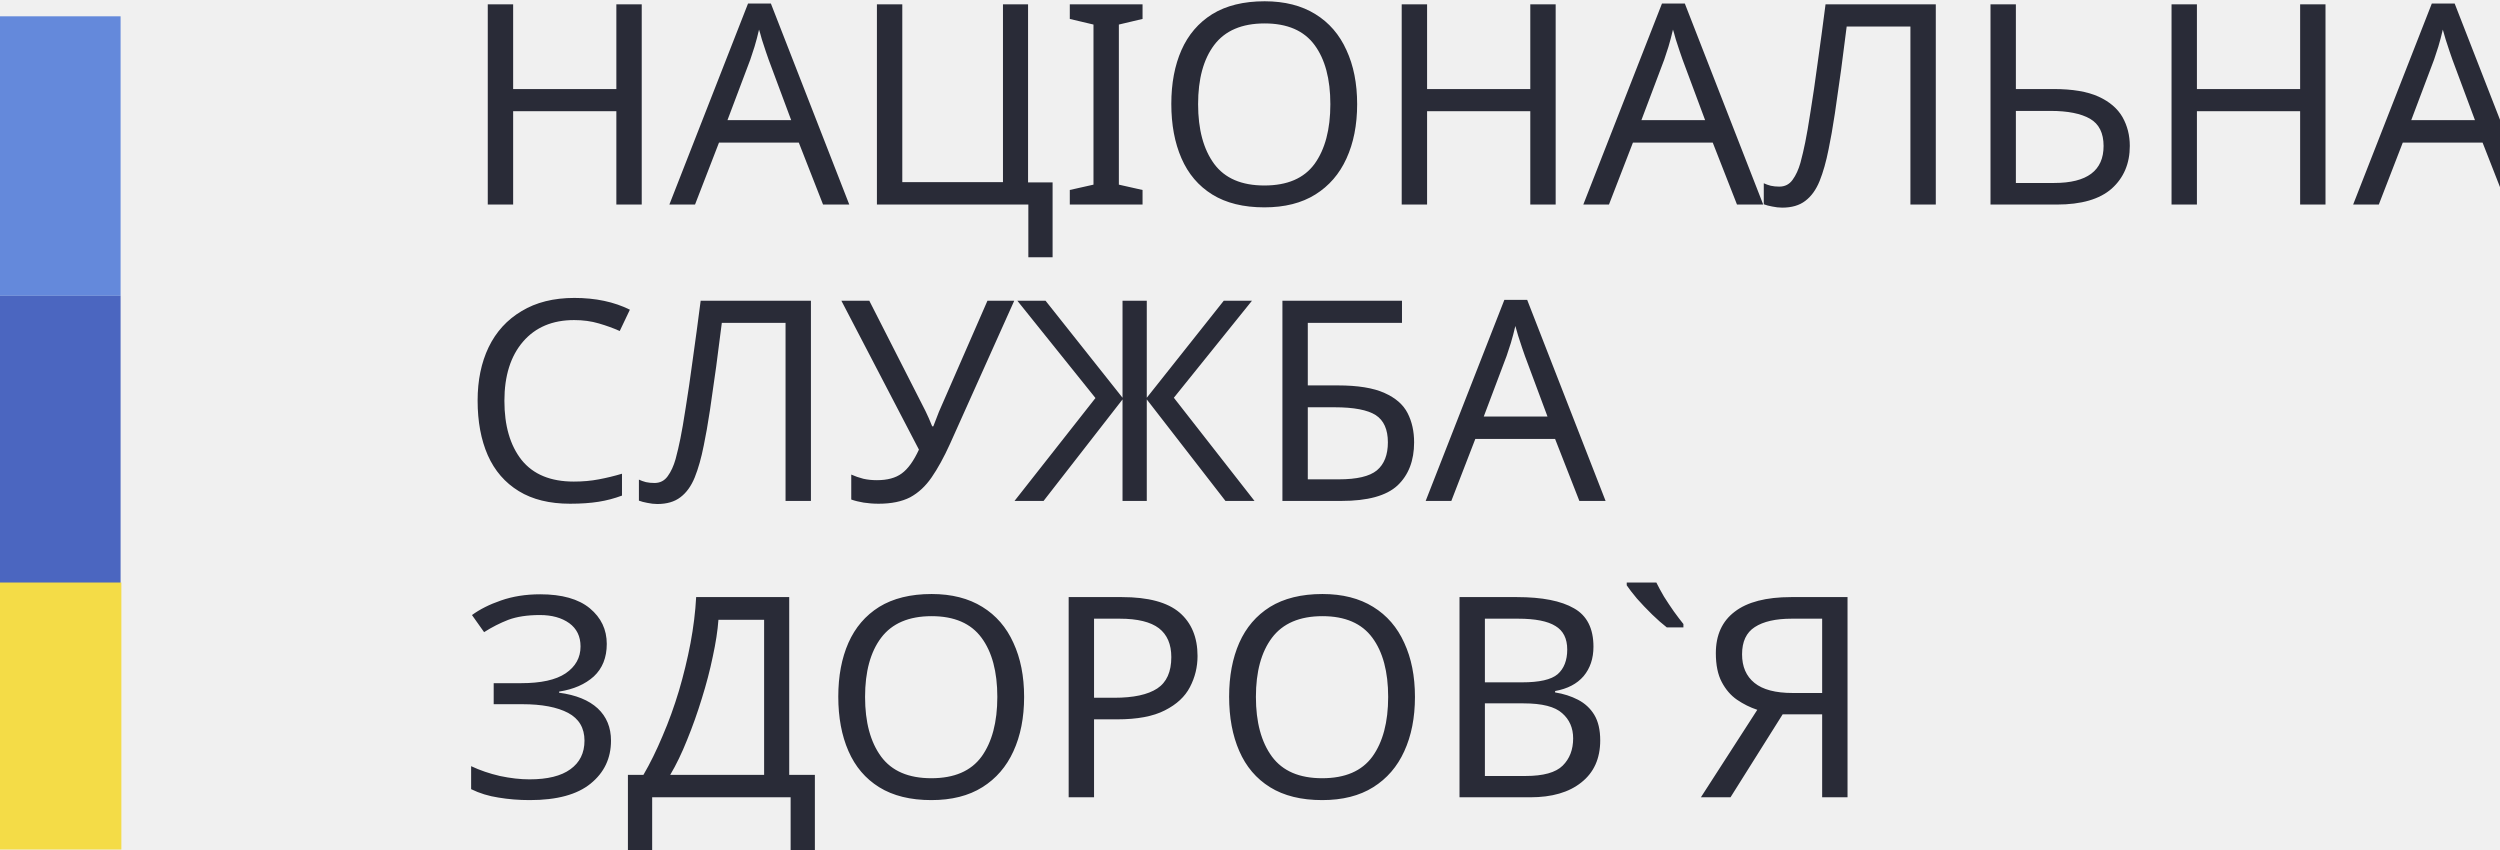
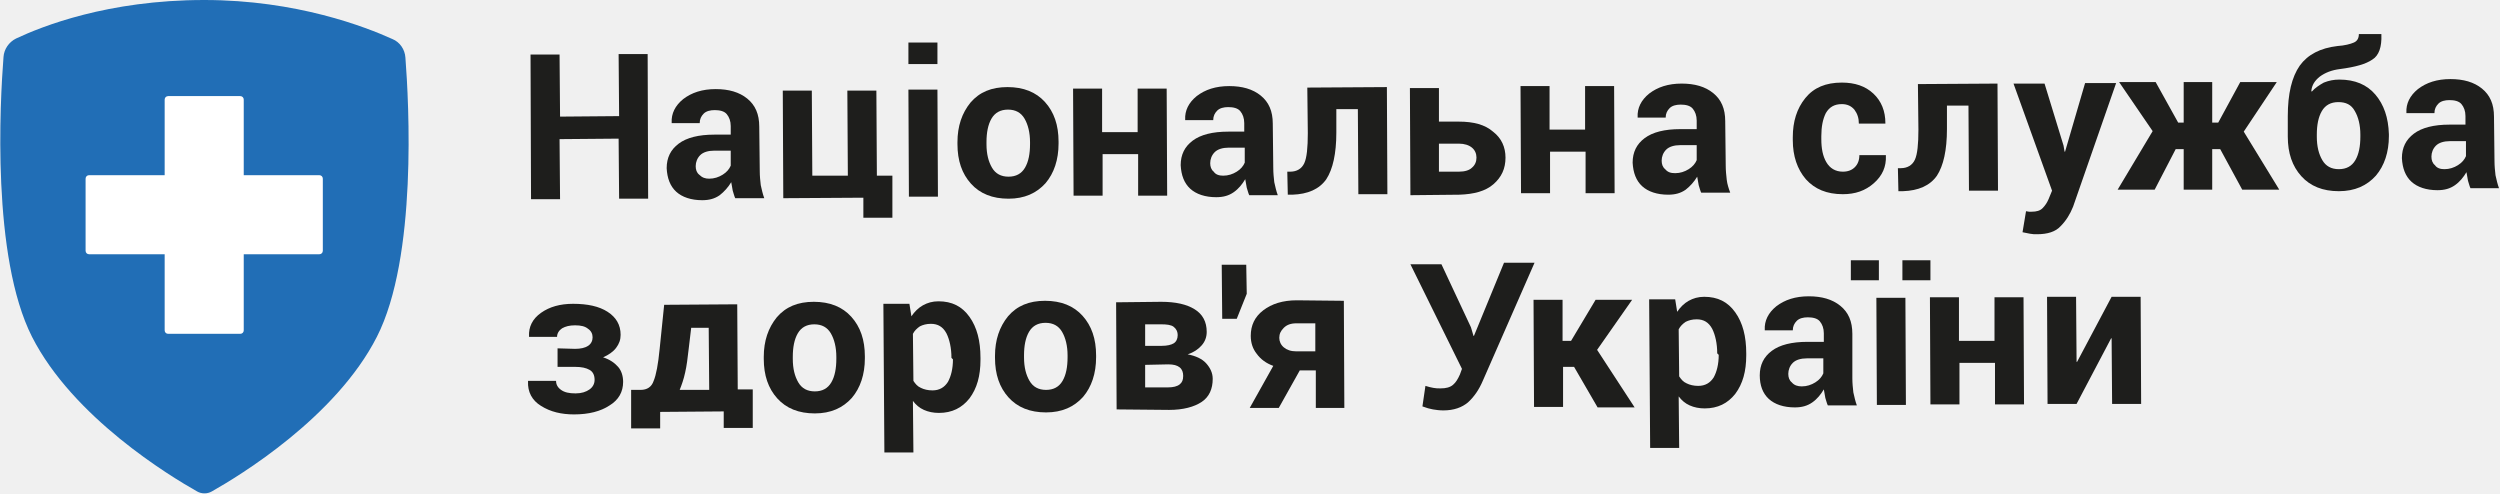
- <svg xmlns="http://www.w3.org/2000/svg" width="206px" height="70px">
-   <text font-family="GothamPro" fill="rgb(41, 43, 55)" transform="matrix( 1.487115, 0, 0, 1.478646,37.93785, 16.85553)" font-size="15.625px">
-     <tspan>НАЦІОНАЛЬНА </tspan>
-     <tspan x="0" dy="1.057em">СЛУЖБА</tspan>
-     <tspan x="0" dy="1.057em">ЗДОРОВ`Я</tspan>
-   </text>
-   <path fill-rule="evenodd" fill="rgb(100, 137, 219)" d="M0.000,1.344 L9.937,1.344 L9.937,24.375 L0.000,24.375 L0.000,1.344 Z" />
-   <path fill-rule="evenodd" fill="rgb(75, 102, 192)" d="M0.000,24.375 L9.937,24.375 L9.937,48.844 L0.000,48.844 L0.000,24.375 Z" />
-   <path fill-rule="evenodd" fill="rgb(244, 220, 71)" d="M0.000,48.000 L10.000,48.000 L10.000,70.000 L0.000,70.000 L0.000,48.000 Z" />
+ <svg xmlns="http://www.w3.org/2000/svg" version="1.1" id="Layer_1" x="0px" y="0px" viewBox="0 0 499.5 98.7" enable-background="new 0 0 499.5 98.7" xml:space="preserve">
+   <rect x="-74.1" y="-56.6" fill="none" width="641.8" height="213.1" />
+   <g>
+     <path fill="#1E1E1C" d="M129.5,39.7l-5.8,0l-0.1-12l-11.8,0.1l0.1,12l-5.8,0L106,10.9l5.8,0l0.1,12.4l11.8-0.1l-0.1-12.4l5.8,0   L129.5,39.7z" />
+     <path fill="#1E1E1C" d="M146.9,39.6c-0.2-0.4-0.3-0.9-0.5-1.5c-0.1-0.5-0.2-1.1-0.3-1.7c-0.6,1-1.4,1.9-2.3,2.6c-1,0.7-2.1,1-3.5,1   c-2.2,0-4-0.6-5.2-1.7s-1.8-2.7-1.9-4.7c0-2.1,0.8-3.7,2.4-4.9c1.6-1.2,4-1.8,7.1-1.8l3.3,0l0-1.7c0-1-0.3-1.8-0.8-2.4   s-1.4-0.8-2.4-0.8c-0.9,0-1.7,0.2-2.2,0.7c-0.5,0.5-0.8,1.1-0.8,1.9l-5.6,0l0-0.1c-0.1-1.8,0.7-3.4,2.3-4.7c1.7-1.3,3.8-2,6.5-2   c2.6,0,4.7,0.6,6.3,1.9c1.6,1.3,2.4,3.1,2.4,5.6l0.1,8.9c0,1,0.1,1.9,0.2,2.8c0.2,0.9,0.4,1.8,0.7,2.6L146.9,39.6z M141.7,35.7   c1,0,1.9-0.3,2.7-0.8c0.8-0.5,1.3-1.1,1.6-1.8l0-3l-3.3,0c-1.2,0-2.2,0.3-2.8,0.9c-0.6,0.6-0.9,1.4-0.9,2.2c0,0.7,0.2,1.3,0.7,1.7   C140.3,35.5,140.9,35.7,141.7,35.7z" />
+     <path fill="#1E1E1C" d="M156.4,18.1l5.8,0l0.1,17l7.1,0l-0.1-17l5.8,0l0.1,17l3.1,0l0,8.4l-5.8,0l0-4l-16,0.1L156.4,18.1z" />
+     <path fill="#1E1E1C" d="M187.3,12.8l-5.8,0l0-4.3l5.8,0L187.3,12.8z M187.4,39.3l-5.8,0l-0.1-21.4l5.8,0L187.4,39.3z" />
+     <path fill="#1E1E1C" d="M191.3,28.4c0-3.2,0.9-5.8,2.6-7.9c1.8-2.1,4.2-3.1,7.4-3.1c3.2,0,5.7,1,7.5,3c1.8,2,2.7,4.6,2.7,7.9l0,0.4   c0,3.2-0.9,5.9-2.6,7.9c-1.8,2-4.2,3.1-7.4,3.1c-3.2,0-5.7-1-7.5-3c-1.8-2-2.7-4.6-2.7-7.9L191.3,28.4z M197.1,28.8   c0,2,0.4,3.5,1.1,4.7c0.7,1.2,1.8,1.8,3.3,1.8c1.5,0,2.6-0.6,3.3-1.8c0.7-1.2,1-2.8,1-4.7l0-0.4c0-1.9-0.4-3.5-1.1-4.7   c-0.7-1.2-1.8-1.8-3.3-1.8c-1.5,0-2.6,0.6-3.3,1.8c-0.7,1.2-1,2.8-1,4.7L197.1,28.8z" />
+     <path fill="#1E1E1C" d="M233.2,39.1l-5.8,0l0-8.3l-7.1,0l0,8.3l-5.8,0l-0.1-21.4l5.8,0l0,8.7l7.1,0l0-8.7l5.8,0L233.2,39.1z" />
+     <path fill="#1E1E1C" d="M249.6,39c-0.2-0.4-0.3-0.9-0.5-1.5c-0.1-0.5-0.2-1.1-0.3-1.7c-0.6,1-1.3,1.9-2.3,2.6c-1,0.7-2.1,1-3.5,1   c-2.2,0-4-0.6-5.2-1.7s-1.8-2.7-1.9-4.7c0-2.1,0.8-3.7,2.4-4.9c1.6-1.2,4-1.8,7.1-1.8l3.2,0l0-1.7c0-1-0.3-1.8-0.8-2.4   s-1.4-0.8-2.4-0.8c-0.9,0-1.7,0.2-2.2,0.7c-0.5,0.5-0.8,1.1-0.8,1.9l-5.6,0l0-0.1c-0.1-1.8,0.7-3.4,2.3-4.7c1.7-1.3,3.8-2,6.5-2   c2.6,0,4.7,0.6,6.3,1.9c1.6,1.3,2.4,3.1,2.4,5.6l0.1,8.9c0,1,0.1,1.9,0.2,2.8c0.2,0.9,0.4,1.8,0.7,2.6L249.6,39z M244.4,35.1   c1,0,1.9-0.3,2.7-0.8c0.8-0.5,1.3-1.1,1.6-1.8l0-3l-3.2,0c-1.2,0-2.2,0.3-2.8,0.9c-0.6,0.6-0.9,1.4-0.9,2.2c0,0.7,0.2,1.3,0.7,1.7   C242.9,34.9,243.6,35.1,244.4,35.1z" />
+     <path fill="#1E1E1C" d="M277.1,17.4l0.1,21.4l-5.8,0l-0.1-17l-4.3,0l0,4.7c0,4.2-0.7,7.3-2,9.3c-1.4,2-3.7,3-6.8,3.1l-0.9,0   l-0.1-4.6l0.6,0c1.3,0,2.3-0.6,2.8-1.7c0.5-1.1,0.7-3.1,0.7-6l-0.1-9.1L277.1,17.4z" />
+     <path fill="#1E1E1C" d="M287.5,24.3l4,0c2.9,0,5.2,0.6,6.8,2c1.7,1.3,2.5,3.1,2.5,5.2c0,2.2-0.8,3.9-2.4,5.3   c-1.6,1.4-3.9,2-6.8,2.1l-9.8,0.1l-0.1-21.4l5.8,0L287.5,24.3z M287.5,28.7l0,5.6l4,0c1.2,0,2.1-0.3,2.6-0.8c0.6-0.5,0.9-1.2,0.9-2   c0-0.8-0.3-1.5-0.9-2c-0.6-0.5-1.5-0.8-2.6-0.8L287.5,28.7z" />
+     <path fill="#1E1E1C" d="M322.6,38.6l-5.8,0l0-8.3l-7.1,0l0,8.3l-5.8,0l-0.1-21.4l5.8,0l0,8.7l7.1,0l0-8.7l5.8,0L322.6,38.6z" />
+     <path fill="#1E1E1C" d="M339.9,38.5c-0.2-0.4-0.3-0.9-0.5-1.5c-0.1-0.5-0.2-1.1-0.3-1.7c-0.6,1-1.4,1.9-2.3,2.6c-1,0.7-2.1,1-3.5,1   c-2.2,0-4-0.6-5.2-1.7c-1.2-1.1-1.8-2.7-1.9-4.7c0-2.1,0.8-3.7,2.4-4.9c1.6-1.2,4-1.8,7.1-1.8l3.3,0l0-1.7c0-1-0.3-1.8-0.8-2.4   c-0.5-0.6-1.4-0.8-2.4-0.8c-0.9,0-1.7,0.2-2.2,0.7c-0.5,0.5-0.8,1.1-0.8,1.9l-5.6,0l0-0.1c-0.1-1.8,0.7-3.4,2.3-4.7   c1.7-1.3,3.8-2,6.5-2c2.6,0,4.7,0.6,6.3,1.9c1.6,1.3,2.4,3.1,2.4,5.6l0.1,8.9c0,1,0.1,1.9,0.2,2.8s0.4,1.8,0.7,2.6L339.9,38.5z    M334.7,34.6c1,0,1.9-0.3,2.7-0.8s1.3-1.1,1.6-1.8l0-3l-3.3,0c-1.2,0-2.2,0.3-2.8,0.9c-0.6,0.6-0.9,1.4-0.9,2.2   c0,0.7,0.2,1.3,0.7,1.7C333.2,34.4,333.8,34.6,334.7,34.6z" />
+     <path fill="#1E1E1C" d="M368.2,34.3c1,0,1.8-0.3,2.4-0.9c0.6-0.6,0.9-1.4,0.9-2.4l5.3,0l0,0.1c0.1,2.2-0.7,4-2.4,5.5   c-1.7,1.5-3.7,2.2-6.2,2.2c-3.2,0-5.6-1-7.4-3c-1.7-2-2.6-4.6-2.6-7.8l0-0.6c0-3.1,0.8-5.7,2.5-7.8c1.7-2.1,4.1-3.1,7.3-3.1   c2.6,0,4.7,0.7,6.3,2.2c1.6,1.5,2.4,3.5,2.4,5.9l0,0.1l-5.3,0c0-1.1-0.3-2-0.9-2.8c-0.6-0.7-1.4-1.1-2.5-1.1   c-1.5,0-2.5,0.6-3.2,1.8c-0.6,1.2-0.9,2.7-0.9,4.6l0,0.6c0,1.9,0.3,3.4,1,4.6S366.7,34.3,368.2,34.3z" />
+     <path fill="#1E1E1C" d="M399.1,16.7l0.1,21.4l-5.8,0l-0.1-17l-4.3,0l0,4.7c0,4.2-0.7,7.3-2,9.3c-1.4,2-3.7,3-6.8,3.1l-0.9,0   l-0.1-4.6l0.6,0c1.3,0,2.3-0.6,2.8-1.7c0.5-1.1,0.7-3.1,0.7-6l-0.1-9.1L399.1,16.7z" />
+     <path fill="#1E1E1C" d="M412.3,29.1l0.2,1.2l0.1,0l4-13.7l6.2,0l-8.6,24.7c-0.6,1.5-1.4,2.8-2.5,3.9c-1,1.1-2.6,1.6-4.7,1.6   c-0.5,0-0.9,0-1.4-0.1c-0.4-0.1-0.9-0.2-1.5-0.3l0.7-4.2c0.2,0,0.4,0.1,0.6,0.1c0.2,0,0.4,0,0.5,0c1,0,1.7-0.2,2.2-0.7   c0.5-0.5,0.9-1.1,1.2-1.8l0.7-1.7l-7.7-21.4l6.2,0L412.3,29.1z" />
+     <path fill="#1E1E1C" d="M443.6,29.8l-1.6,0l0,8.1l-5.7,0l0-8.1l-1.6,0l-4.2,8.1l-7.4,0l7-11.7l-6.7-9.8l7.3,0l4.5,8.1l1.1,0l0-8.1   l5.7,0l0,8.1l1.2,0l4.4-8.1l7.3,0l-6.6,9.9l7.1,11.6l-7.4,0L443.6,29.8z" />
+     <path fill="#1E1E1C" d="M467.4,15.9c3.1,0,5.5,1,7.2,3c1.7,2,2.6,4.6,2.7,7.9l0,0.4c0,3.2-0.9,5.9-2.6,7.9c-1.8,2-4.2,3.1-7.4,3.1   c-3.2,0-5.7-1-7.5-3c-1.8-2-2.7-4.6-2.7-7.9l0-0.4c0-0.1,0-0.1,0-0.2c0-0.1,0-0.1,0-0.2l0-3.3c0-4.5,0.8-7.8,2.4-10.1   c1.6-2.2,4.1-3.5,7.5-3.9c1.5-0.1,2.6-0.4,3.3-0.7c0.7-0.3,1-0.9,1-1.7l4.5,0l0,0.1c0.1,2.5-0.5,4.2-1.8,5   c-1.3,0.9-3.4,1.5-6.5,1.9c-1.6,0.2-2.9,0.7-4,1.5c-1,0.8-1.6,1.7-1.7,2.9l0.1,0.1c0.6-0.7,1.5-1.3,2.4-1.8   C465.3,16.1,466.3,15.9,467.4,15.9z M467.2,20.4c-1.5,0-2.6,0.6-3.3,1.8c-0.7,1.2-1,2.8-1,4.7l0,0.4c0,2,0.4,3.5,1.1,4.7   c0.7,1.2,1.8,1.8,3.3,1.8c1.5,0,2.6-0.6,3.3-1.8c0.7-1.2,1-2.8,1-4.7l0-0.4c0-1.9-0.4-3.5-1.1-4.7   C469.8,20.9,468.7,20.4,467.2,20.4z" />
+     <path fill="#1E1E1C" d="M493.6,37.6c-0.2-0.4-0.3-0.9-0.5-1.5c-0.1-0.5-0.2-1.1-0.3-1.7c-0.6,1-1.3,1.9-2.3,2.6s-2.1,1-3.5,1   c-2.2,0-4-0.6-5.2-1.7s-1.8-2.7-1.9-4.7c0-2.1,0.8-3.7,2.4-4.9c1.6-1.2,4-1.8,7.1-1.8l3.2,0l0-1.7c0-1-0.3-1.8-0.8-2.4   c-0.5-0.6-1.4-0.8-2.4-0.8c-0.9,0-1.7,0.2-2.2,0.7c-0.5,0.5-0.8,1.1-0.8,1.9l-5.6,0l0-0.1c-0.1-1.8,0.7-3.4,2.3-4.7   c1.7-1.3,3.8-2,6.5-2c2.6,0,4.7,0.6,6.3,1.9c1.6,1.3,2.4,3.1,2.4,5.6l0.1,8.9c0,1,0.1,1.9,0.2,2.8c0.2,0.9,0.4,1.8,0.7,2.6   L493.6,37.6z M488.4,33.8c1,0,1.9-0.3,2.7-0.8c0.8-0.5,1.3-1.1,1.6-1.8l0-3l-3.2,0c-1.2,0-2.2,0.3-2.8,0.9s-0.9,1.4-0.9,2.2   c0,0.7,0.2,1.3,0.7,1.7C486.9,33.6,487.6,33.8,488.4,33.8z" />
+     <path fill="#1E1E1C" d="M114.9,69.7c1.1,0,2-0.2,2.6-0.6c0.6-0.4,0.9-1,0.9-1.7c0-0.7-0.3-1.3-0.9-1.7c-0.6-0.5-1.4-0.7-2.6-0.7   c-1.1,0-1.9,0.2-2.6,0.6c-0.6,0.4-1,1-1,1.7l-5.6,0l0-0.1c-0.1-1.9,0.7-3.5,2.4-4.7c1.7-1.2,3.8-1.8,6.4-1.8c2.9,0,5.2,0.5,6.9,1.6   c1.7,1.1,2.6,2.6,2.6,4.6c0,1-0.3,1.8-0.9,2.6c-0.6,0.8-1.5,1.4-2.6,1.9c1.3,0.4,2.3,1.1,3,1.9c0.7,0.8,1,1.9,1,3   c0,2-0.9,3.6-2.7,4.7c-1.8,1.2-4.2,1.8-7.1,1.8c-2.5,0-4.7-0.5-6.6-1.7c-1.8-1.1-2.7-2.8-2.6-4.9l0-0.1l5.6,0c0,0.7,0.3,1.3,1,1.8   c0.7,0.5,1.6,0.7,2.9,0.7c1.2,0,2.1-0.3,2.8-0.8c0.7-0.5,1-1.2,1-1.9c0-0.9-0.3-1.6-1-2c-0.7-0.4-1.6-0.6-2.9-0.6l-3.5,0l0-3.7   L114.9,69.7z" />
+     <path fill="#1E1E1C" d="M127.4,77.9L127.4,77.9l0.6,0c1.3,0,2.2-0.6,2.6-1.8c0.5-1.2,0.9-3.3,1.2-6.4l0.9-8.8l14.6-0.1l0.1,17l3,0   l0,7.7l-5.8,0l0-3.3l-12.7,0.1l0,3.3l-5.8,0l0-7.7L127.4,77.9z M137.6,69.7c-0.2,1.8-0.4,3.4-0.7,4.7c-0.3,1.4-0.7,2.5-1.1,3.5   l5.9,0l-0.1-12.4l-3.5,0L137.6,69.7z" />
+     <path fill="#1E1E1C" d="M152.6,71.3c0-3.2,0.9-5.8,2.6-7.9c1.8-2.1,4.2-3.1,7.4-3.1c3.2,0,5.7,1,7.5,3c1.8,2,2.7,4.6,2.7,7.9l0,0.4   c0,3.2-0.9,5.9-2.6,7.9c-1.8,2-4.2,3.1-7.4,3.1c-3.2,0-5.7-1-7.5-3c-1.8-2-2.7-4.6-2.7-7.9L152.6,71.3z M158.4,71.7   c0,2,0.4,3.5,1.1,4.7c0.7,1.2,1.8,1.8,3.3,1.8c1.5,0,2.6-0.6,3.3-1.8c0.7-1.2,1-2.8,1-4.7l0-0.4c0-1.9-0.4-3.5-1.1-4.7   c-0.7-1.2-1.8-1.8-3.3-1.8c-1.5,0-2.6,0.6-3.3,1.8c-0.7,1.2-1,2.8-1,4.7L158.4,71.7z" />
+     <path fill="#1E1E1C" d="M195.9,71.9c0,3.2-0.7,5.7-2.2,7.7c-1.5,1.9-3.5,2.9-6.1,2.9c-1.1,0-2.1-0.2-3-0.6c-0.9-0.4-1.6-1-2.2-1.8   l0.1,10.3l-5.8,0l-0.2-29.7l5.2,0l0.4,2.5c0.6-0.9,1.4-1.7,2.3-2.2c0.9-0.5,1.9-0.8,3.1-0.8c2.7,0,4.7,1,6.2,3.1   c1.5,2.1,2.2,4.8,2.2,8.2L195.9,71.9z M190.1,71.5c0-2-0.4-3.7-1-4.9c-0.7-1.3-1.7-1.9-3.1-1.9c-0.9,0-1.6,0.2-2.2,0.5   c-0.6,0.4-1.1,0.9-1.4,1.5l0.1,9.4c0.4,0.6,0.8,1.1,1.5,1.4c0.6,0.3,1.4,0.5,2.3,0.5c1.4,0,2.4-0.6,3.1-1.7c0.6-1.1,1-2.6,1-4.5   L190.1,71.5z" />
+     <path fill="#1E1E1C" d="M198.8,71.1c0-3.2,0.9-5.8,2.6-7.9c1.8-2.1,4.2-3.1,7.4-3.1c3.2,0,5.7,1,7.5,3c1.8,2,2.7,4.6,2.7,7.9l0,0.4   c0,3.2-0.9,5.9-2.6,7.9c-1.8,2-4.2,3.1-7.4,3.1c-3.2,0-5.7-1-7.5-3c-1.8-2-2.7-4.6-2.7-7.9L198.8,71.1z M204.6,71.4   c0,2,0.4,3.5,1.1,4.7c0.7,1.2,1.8,1.8,3.3,1.8c1.5,0,2.6-0.6,3.3-1.8c0.7-1.2,1-2.8,1-4.7l0-0.4c0-1.9-0.4-3.5-1.1-4.7   c-0.7-1.2-1.8-1.8-3.3-1.8c-1.5,0-2.6,0.6-3.3,1.8c-0.7,1.2-1,2.8-1,4.7L204.6,71.4z" />
+     <path fill="#1E1E1C" d="M223.1,81.8L223,60.4l9-0.1c2.9,0,5.1,0.5,6.7,1.5c1.6,1,2.4,2.5,2.4,4.5c0,1-0.3,1.9-1,2.7   c-0.7,0.8-1.6,1.4-2.8,1.8c1.6,0.3,2.9,0.9,3.7,1.8c0.8,0.9,1.3,1.9,1.3,3.1c0,2-0.7,3.6-2.2,4.6c-1.5,1-3.7,1.6-6.5,1.6   L223.1,81.8z M228.8,69.1l3.3,0c1.1,0,1.9-0.2,2.4-0.5c0.5-0.3,0.8-0.9,0.8-1.6c0-0.8-0.3-1.3-0.8-1.7c-0.5-0.4-1.4-0.5-2.5-0.5   l-3.2,0L228.8,69.1z M228.8,72.9l0,4.5l4.6,0c1,0,1.8-0.2,2.3-0.6c0.5-0.4,0.7-0.9,0.7-1.7c0-0.7-0.2-1.3-0.7-1.7   c-0.5-0.4-1.2-0.6-2.3-0.6L228.8,72.9z" />
+     <path fill="#1E1E1C" d="M249.1,58.7l-2,5l-2.9,0l-0.1-10.8l4.9,0L249.1,58.7z" />
+     <path fill="#1E1E1C" d="M268.5,60.1l0.1,21.4l-5.7,0l0-7.5l-3.2,0l-4.2,7.5l-5.8,0l4.7-8.4c-1.4-0.5-2.5-1.3-3.3-2.4   c-0.8-1-1.2-2.2-1.2-3.6c0-2.1,0.8-3.8,2.5-5.1c1.7-1.3,3.9-2,6.7-2L268.5,60.1z M255.6,67.5c0,0.7,0.3,1.4,0.9,1.9   c0.6,0.5,1.4,0.8,2.5,0.8l3.8,0l0-5.6l-3.8,0c-1.1,0-1.9,0.3-2.5,0.9C255.9,66.1,255.6,66.7,255.6,67.5z" />
+     <path fill="#1E1E1C" d="M293.9,65.4l0.5,1.7l0.1,0l6-14.6l6.1,0L296.3,76c-0.8,1.9-1.8,3.3-3,4.4c-1.2,1-2.8,1.6-4.9,1.6   c-0.8,0-1.5-0.1-2.1-0.2s-1.3-0.3-2.1-0.6l0.6-4.1c0.6,0.2,1.1,0.3,1.6,0.4c0.5,0.1,0.9,0.1,1.4,0.1c1.1,0,1.9-0.2,2.5-0.7   c0.6-0.5,1-1.2,1.4-2.1l0.4-1.1l-10.3-20.9l6.2,0L293.9,65.4z" />
+     <path fill="#1E1E1C" d="M314.5,73.3l-2.2,0l0,8l-5.8,0l-0.1-21.4l5.8,0l0,8.2l1.7,0l4.9-8.2l7.3,0l-7,10l7.5,11.5l-7.4,0   L314.5,73.3z" />
+     <path fill="#1E1E1C" d="M348.9,71c0,3.2-0.7,5.7-2.2,7.7c-1.5,1.9-3.5,2.9-6.1,2.9c-1.1,0-2.1-0.2-3-0.6c-0.9-0.4-1.6-1-2.2-1.8   l0.1,10.3l-5.8,0l-0.2-29.7l5.2,0l0.4,2.5c0.6-0.9,1.4-1.7,2.3-2.2c0.9-0.5,1.9-0.8,3.1-0.8c2.7,0,4.7,1,6.2,3.1   c1.5,2.1,2.2,4.8,2.2,8.2L348.9,71z M343.1,70.6c0-2-0.4-3.7-1-4.9c-0.7-1.3-1.7-1.9-3.1-1.9c-0.9,0-1.6,0.2-2.2,0.5   c-0.6,0.4-1.1,0.9-1.4,1.5l0.1,9.4c0.4,0.6,0.8,1.1,1.5,1.4c0.6,0.3,1.4,0.5,2.3,0.5c1.4,0,2.4-0.6,3.1-1.7c0.6-1.1,1-2.6,1-4.5   L343.1,70.6z" />
+     <path fill="#1E1E1C" d="M365.2,81c-0.2-0.4-0.3-0.9-0.5-1.5c-0.1-0.5-0.2-1.1-0.3-1.7c-0.6,1-1.3,1.9-2.3,2.6c-1,0.7-2.1,1-3.5,1   c-2.2,0-4-0.6-5.2-1.7c-1.2-1.1-1.8-2.7-1.8-4.7c0-2.1,0.8-3.7,2.4-4.9c1.6-1.2,4-1.8,7.1-1.8l3.3,0l0-1.7c0-1-0.3-1.8-0.8-2.4   c-0.5-0.6-1.4-0.8-2.4-0.8c-0.9,0-1.7,0.2-2.2,0.7c-0.5,0.5-0.8,1.1-0.8,1.9l-5.6,0l0-0.1c-0.1-1.8,0.7-3.4,2.3-4.7   c1.7-1.3,3.8-2,6.5-2c2.6,0,4.7,0.6,6.3,1.9c1.6,1.3,2.4,3.1,2.4,5.6l0,8.9c0,1,0.1,1.9,0.2,2.8c0.2,0.9,0.4,1.8,0.7,2.6L365.2,81z    M360,77.2c1,0,1.9-0.3,2.7-0.8s1.3-1.1,1.6-1.8l0-3l-3.3,0c-1.2,0-2.2,0.3-2.8,0.9c-0.6,0.6-0.9,1.4-0.9,2.2   c0,0.7,0.2,1.3,0.7,1.7C358.5,77,359.2,77.2,360,77.2z" />
+     <path fill="#1E1E1C" d="M375.4,56l-5.6,0l0-4l5.6,0L375.4,56z M380.8,80.9l-5.8,0l-0.1-21.4l5.8,0L380.8,80.9z M385.7,56l-5.6,0   l0-4l5.6,0L385.7,56z" />
+     <path fill="#1E1E1C" d="M404.4,80.8l-5.8,0l0-8.3l-7.1,0l0,8.3l-5.8,0l-0.1-21.4l5.8,0l0,8.7l7.1,0l0-8.7l5.8,0L404.4,80.8z" />
+     <path fill="#1E1E1C" d="M421.9,59.3l5.8,0l0.1,21.4l-5.8,0l-0.1-13.1l-0.1,0l-6.9,13.1l-5.8,0L409,59.3l5.8,0l0.1,13l0.1,0   L421.9,59.3z" />
+   </g>
+   <path fill-rule="evenodd" clip-rule="evenodd" fill="#216EB6" d="M81,11.5c-0.1-1.6-1.1-3.1-2.6-3.7C73.1,5.4,59.3,0,40.8,0  C21.5,0,8.3,5.3,3.2,7.7c-1.4,0.7-2.4,2.1-2.5,3.7c-0.7,9-2.4,39.9,5.7,55.9c8.2,16.1,27.5,27.8,33,30.9c0.9,0.5,2,0.5,2.9,0  c5.5-3.1,24.8-14.8,33-30.9C83.4,51.4,81.7,20.6,81,11.5z" />
+   <path fill-rule="evenodd" clip-rule="evenodd" fill="#FFFFFF" d="M48.7,35V19.9c0-0.4-0.3-0.7-0.7-0.7H33.6c-0.4,0-0.7,0.3-0.7,0.7  V35H17.8c-0.4,0-0.7,0.3-0.7,0.7v14.4c0,0.4,0.3,0.7,0.7,0.7h15.1V66c0,0.4,0.3,0.7,0.7,0.7h14.4c0.4,0,0.7-0.3,0.7-0.7V50.8h15.1  c0.4,0,0.7-0.3,0.7-0.7V35.7c0-0.4-0.3-0.7-0.7-0.7H48.7z" />
</svg>
